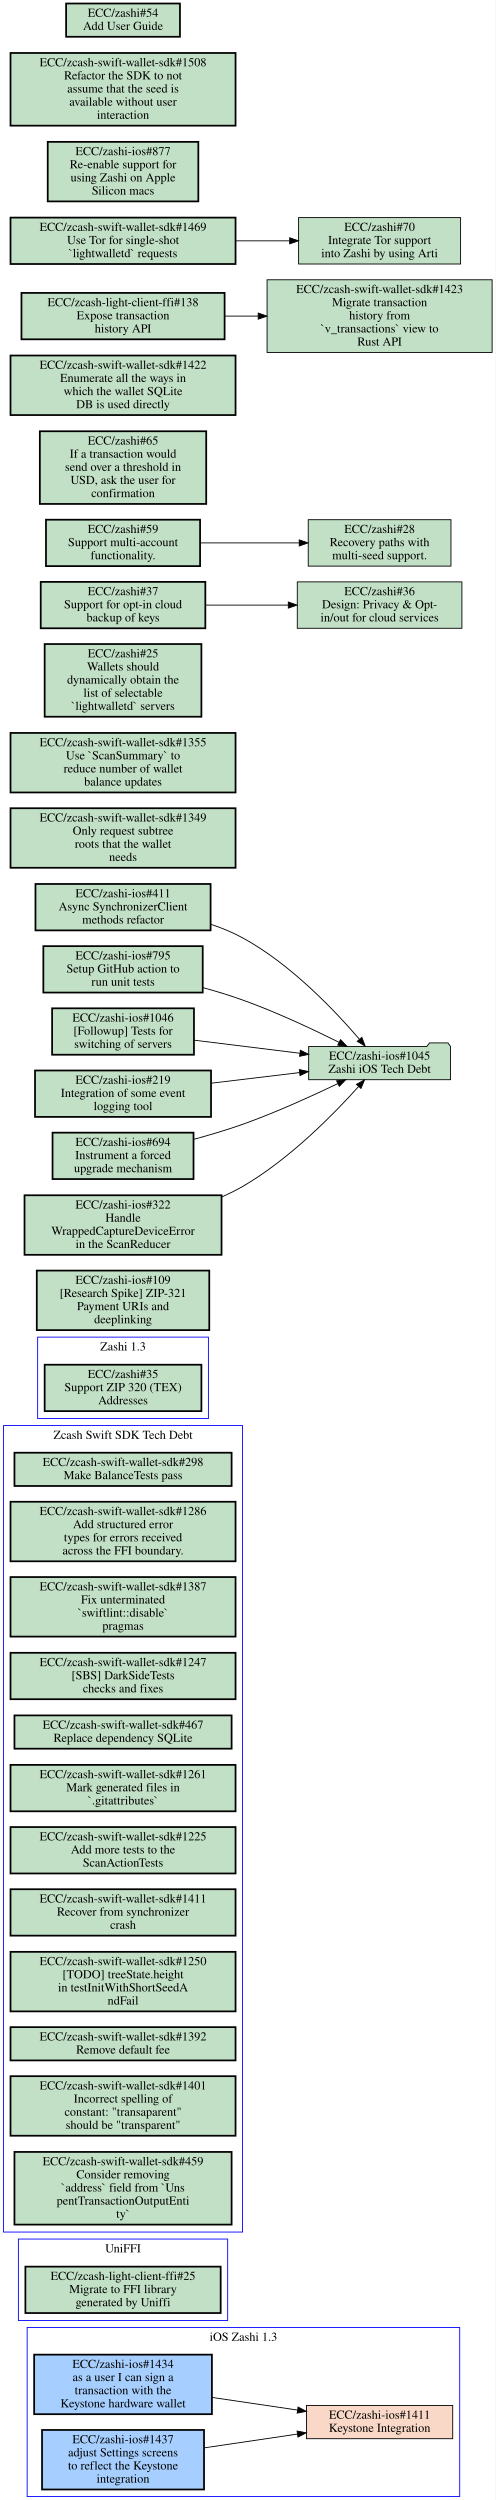
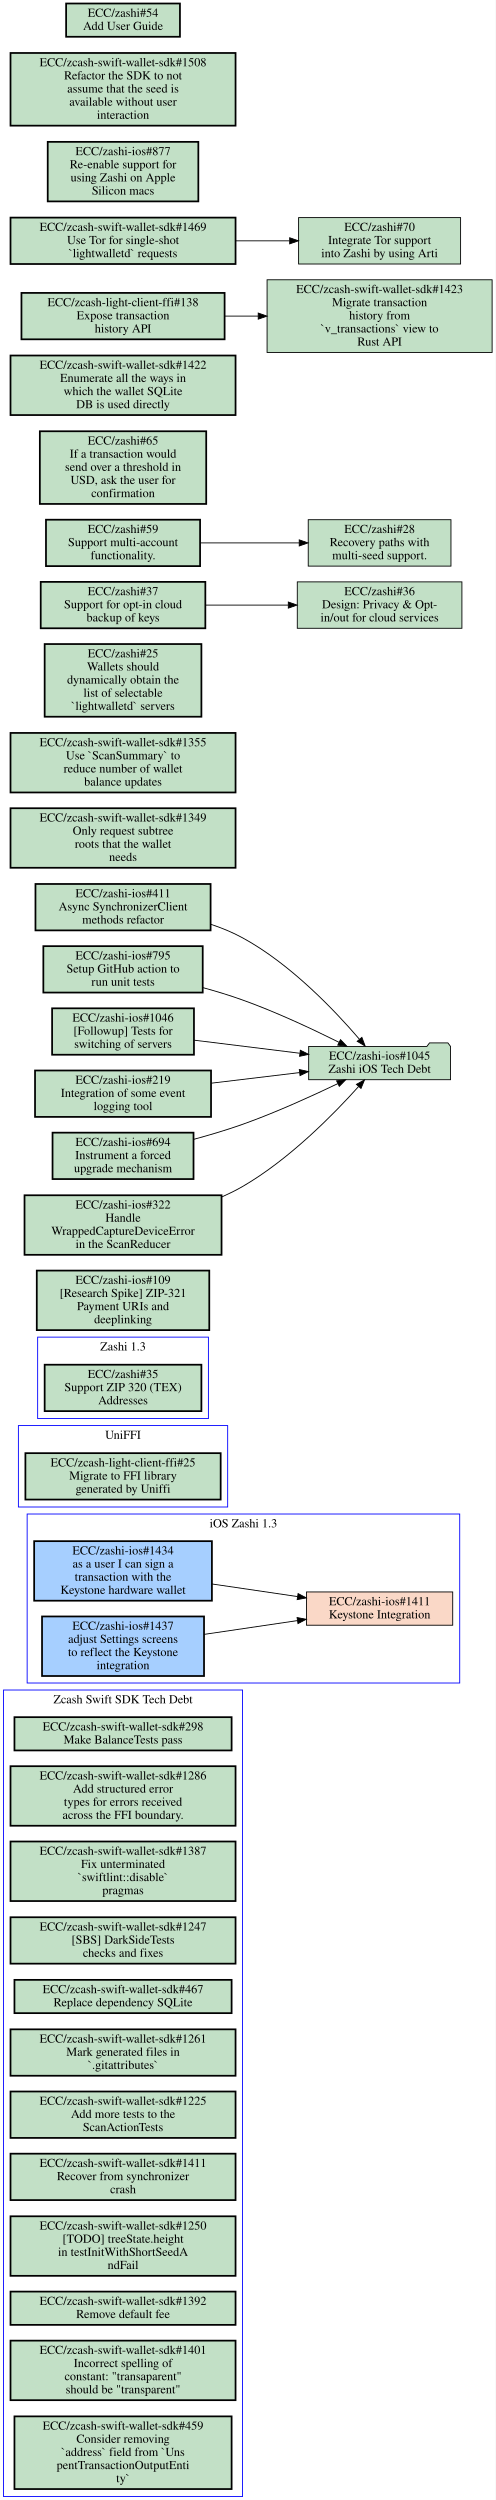
<svg xmlns="http://www.w3.org/2000/svg" xmlns:xlink="http://www.w3.org/1999/xlink" width="566pt" height="2855pt" viewBox="0.00 0.00 566.00 2855.00">
  <g id="graph0" class="graph" transform="scale(1 1) rotate(0) translate(4 2851)">
    <polygon fill="white" stroke="transparent" points="-4,4 -4,-2851 562,-2851 562,4 -4,4" />
    <g id="clust1" class="cluster">
      <polygon fill="none" stroke="blue" points="39,-1231 39,-1324 234,-1324 234,-1231 39,-1231" />
      <text text-anchor="middle" x="136.5" y="-1308.8" font-family="Times,serif" font-size="14.00">Zashi 1.3</text>
    </g>
    <g id="clust2" class="cluster">
-       <polygon fill="none" stroke="blue" points="17,-201 17,-294 256,-294 256,-201 17,-201" />
-       <text text-anchor="middle" x="136.5" y="-278.8" font-family="Times,serif" font-size="14.00">UniFFI</text>
+       <polygon fill="none" stroke="blue" points="17,-1130 17,-1223 256,-1223 256,-1130 17,-1130" />
+       <text text-anchor="middle" x="136.5" y="-1207.8" font-family="Times,serif" font-size="14.00">UniFFI</text>
    </g>
    <g id="clust3" class="cluster">
-       <polygon fill="none" stroke="blue" points="0,-302 0,-1223 273,-1223 273,-302 0,-302" />
-       <text text-anchor="middle" x="136.5" y="-1207.8" font-family="Times,serif" font-size="14.00">Zcash Swift SDK Tech Debt</text>
+       <polygon fill="none" stroke="blue" points="0,0 0,-921 273,-921 273,0 0,0" />
+       <text text-anchor="middle" x="136.5" y="-905.8" font-family="Times,serif" font-size="14.00">Zcash Swift SDK Tech Debt</text>
    </g>
    <g id="clust4" class="cluster">
-       <polygon fill="none" stroke="blue" points="27,0 27,-193 521,-193 521,0 27,0" />
-       <text text-anchor="middle" x="274" y="-177.8" font-family="Times,serif" font-size="14.00">iOS Zashi 1.3</text>
+       <polygon fill="none" stroke="blue" points="27,-929 27,-1122 521,-1122 521,-929 27,-929" />
+       <text text-anchor="middle" x="274" y="-1106.8" font-family="Times,serif" font-size="14.00">iOS Zashi 1.3</text>
    </g>
    <g id="node1" class="node open">
      <g id="a_node1">
        <a xlink:href="https://github.com/Electric-Coin-Company/zashi/issues/35" xlink:title="ECC/zashi#35&#10;Support ZIP 320 (TEX)&#10;Addresses" target="_blank">
          <polygon fill="#c2e0c6" stroke="black" stroke-width="2" points="226,-1292.5 47,-1292.5 47,-1239.5 226,-1239.5 226,-1292.5" />
          <text text-anchor="middle" x="136.5" y="-1277.3" font-family="Times,serif" font-size="14.00">ECC/zashi#35</text>
          <text text-anchor="middle" x="136.5" y="-1262.3" font-family="Times,serif" font-size="14.00">Support ZIP 320 (TEX)</text>
          <text text-anchor="middle" x="136.5" y="-1247.3" font-family="Times,serif" font-size="14.00">Addresses</text>
        </a>
      </g>
    </g>
    <g id="node2" class="node open">
      <g id="a_node2">
        <a xlink:href="https://github.com/Electric-Coin-Company/zcash-light-client-ffi/issues/25" xlink:title="ECC/zcash-light-client-ffi#25&#10;Migrate to FFI library&#10;generated by Uniffi" target="_blank">
-           <polygon fill="#c2e0c6" stroke="black" stroke-width="2" points="248,-262.5 25,-262.5 25,-209.5 248,-209.5 248,-262.5" />
-           <text text-anchor="middle" x="136.5" y="-247.3" font-family="Times,serif" font-size="14.00">ECC/zcash-light-client-ffi#25</text>
-           <text text-anchor="middle" x="136.5" y="-232.3" font-family="Times,serif" font-size="14.00">Migrate to FFI library</text>
-           <text text-anchor="middle" x="136.5" y="-217.3" font-family="Times,serif" font-size="14.00">generated by Uniffi</text>
+           <polygon fill="#c2e0c6" stroke="black" stroke-width="2" points="248,-1191.5 25,-1191.5 25,-1138.5 248,-1138.5 248,-1191.5" />
+           <text text-anchor="middle" x="136.5" y="-1176.3" font-family="Times,serif" font-size="14.00">ECC/zcash-light-client-ffi#25</text>
+           <text text-anchor="middle" x="136.5" y="-1161.3" font-family="Times,serif" font-size="14.00">Migrate to FFI library</text>
+           <text text-anchor="middle" x="136.5" y="-1146.3" font-family="Times,serif" font-size="14.00">generated by Uniffi</text>
        </a>
      </g>
    </g>
    <g id="node3" class="node open">
      <g id="a_node3">
        <a xlink:href="https://github.com/Electric-Coin-Company/zcash-swift-wallet-sdk/issues/298" xlink:title="ECC/zcash-swift-wallet-sdk#298&#10;Make BalanceTests pass" target="_blank">
-           <polygon fill="#c2e0c6" stroke="black" stroke-width="2" points="260.5,-1192 12.5,-1192 12.5,-1154 260.5,-1154 260.5,-1192" />
-           <text text-anchor="middle" x="136.5" y="-1176.8" font-family="Times,serif" font-size="14.00">ECC/zcash-swift-wallet-sdk#298</text>
-           <text text-anchor="middle" x="136.5" y="-1161.8" font-family="Times,serif" font-size="14.00">Make BalanceTests pass</text>
+           <polygon fill="#c2e0c6" stroke="black" stroke-width="2" points="260.5,-890 12.5,-890 12.5,-852 260.5,-852 260.5,-890" />
+           <text text-anchor="middle" x="136.5" y="-874.8" font-family="Times,serif" font-size="14.00">ECC/zcash-swift-wallet-sdk#298</text>
+           <text text-anchor="middle" x="136.5" y="-859.8" font-family="Times,serif" font-size="14.00">Make BalanceTests pass</text>
        </a>
      </g>
    </g>
    <g id="node4" class="node open">
      <g id="a_node4">
        <a xlink:href="https://github.com/Electric-Coin-Company/zcash-swift-wallet-sdk/issues/1286" xlink:title="ECC/zcash-swift-wallet-sdk#1286&#10;Add structured error&#10;types for errors received&#10;across the FFI boundary." target="_blank">
-           <polygon fill="#c2e0c6" stroke="black" stroke-width="2" points="265,-1136 8,-1136 8,-1068 265,-1068 265,-1136" />
-           <text text-anchor="middle" x="136.5" y="-1120.8" font-family="Times,serif" font-size="14.00">ECC/zcash-swift-wallet-sdk#1286</text>
-           <text text-anchor="middle" x="136.5" y="-1105.8" font-family="Times,serif" font-size="14.00">Add structured error</text>
-           <text text-anchor="middle" x="136.5" y="-1090.8" font-family="Times,serif" font-size="14.00">types for errors received</text>
-           <text text-anchor="middle" x="136.5" y="-1075.8" font-family="Times,serif" font-size="14.00">across the FFI boundary.</text>
+           <polygon fill="#c2e0c6" stroke="black" stroke-width="2" points="265,-834 8,-834 8,-766 265,-766 265,-834" />
+           <text text-anchor="middle" x="136.5" y="-818.8" font-family="Times,serif" font-size="14.00">ECC/zcash-swift-wallet-sdk#1286</text>
+           <text text-anchor="middle" x="136.5" y="-803.8" font-family="Times,serif" font-size="14.00">Add structured error</text>
+           <text text-anchor="middle" x="136.5" y="-788.8" font-family="Times,serif" font-size="14.00">types for errors received</text>
+           <text text-anchor="middle" x="136.5" y="-773.8" font-family="Times,serif" font-size="14.00">across the FFI boundary.</text>
        </a>
      </g>
    </g>
    <g id="node5" class="node open">
      <g id="a_node5">
        <a xlink:href="https://github.com/Electric-Coin-Company/zcash-swift-wallet-sdk/issues/1387" xlink:title="ECC/zcash-swift-wallet-sdk#1387&#10;Fix unterminated&#10;`swiftlint::disable`&#10;pragmas" target="_blank">
-           <polygon fill="#c2e0c6" stroke="black" stroke-width="2" points="265,-1050 8,-1050 8,-982 265,-982 265,-1050" />
-           <text text-anchor="middle" x="136.5" y="-1034.8" font-family="Times,serif" font-size="14.00">ECC/zcash-swift-wallet-sdk#1387</text>
-           <text text-anchor="middle" x="136.5" y="-1019.8" font-family="Times,serif" font-size="14.00">Fix unterminated</text>
-           <text text-anchor="middle" x="136.5" y="-1004.8" font-family="Times,serif" font-size="14.00">`swiftlint::disable`</text>
-           <text text-anchor="middle" x="136.5" y="-989.8" font-family="Times,serif" font-size="14.00">pragmas</text>
+           <polygon fill="#c2e0c6" stroke="black" stroke-width="2" points="265,-748 8,-748 8,-680 265,-680 265,-748" />
+           <text text-anchor="middle" x="136.5" y="-732.8" font-family="Times,serif" font-size="14.00">ECC/zcash-swift-wallet-sdk#1387</text>
+           <text text-anchor="middle" x="136.5" y="-717.8" font-family="Times,serif" font-size="14.00">Fix unterminated</text>
+           <text text-anchor="middle" x="136.5" y="-702.8" font-family="Times,serif" font-size="14.00">`swiftlint::disable`</text>
+           <text text-anchor="middle" x="136.5" y="-687.8" font-family="Times,serif" font-size="14.00">pragmas</text>
        </a>
      </g>
    </g>
    <g id="node6" class="node open">
      <g id="a_node6">
        <a xlink:href="https://github.com/Electric-Coin-Company/zcash-swift-wallet-sdk/issues/1247" xlink:title="ECC/zcash-swift-wallet-sdk#1247&#10;[SBS] DarkSideTests&#10;checks and fixes" target="_blank">
-           <polygon fill="#c2e0c6" stroke="black" stroke-width="2" points="265,-963.5 8,-963.5 8,-910.5 265,-910.5 265,-963.5" />
-           <text text-anchor="middle" x="136.5" y="-948.3" font-family="Times,serif" font-size="14.00">ECC/zcash-swift-wallet-sdk#1247</text>
-           <text text-anchor="middle" x="136.5" y="-933.3" font-family="Times,serif" font-size="14.00">[SBS] DarkSideTests</text>
-           <text text-anchor="middle" x="136.5" y="-918.3" font-family="Times,serif" font-size="14.00">checks and fixes</text>
+           <polygon fill="#c2e0c6" stroke="black" stroke-width="2" points="265,-661.5 8,-661.5 8,-608.5 265,-608.5 265,-661.5" />
+           <text text-anchor="middle" x="136.5" y="-646.3" font-family="Times,serif" font-size="14.00">ECC/zcash-swift-wallet-sdk#1247</text>
+           <text text-anchor="middle" x="136.5" y="-631.3" font-family="Times,serif" font-size="14.00">[SBS] DarkSideTests</text>
+           <text text-anchor="middle" x="136.5" y="-616.3" font-family="Times,serif" font-size="14.00">checks and fixes</text>
        </a>
      </g>
    </g>
    <g id="node7" class="node open">
      <g id="a_node7">
        <a xlink:href="https://github.com/Electric-Coin-Company/zcash-swift-wallet-sdk/issues/467" xlink:title="ECC/zcash-swift-wallet-sdk#467&#10;Replace dependency SQLite" target="_blank">
-           <polygon fill="#c2e0c6" stroke="black" stroke-width="2" points="260.5,-892 12.5,-892 12.5,-854 260.5,-854 260.5,-892" />
-           <text text-anchor="middle" x="136.5" y="-876.8" font-family="Times,serif" font-size="14.00">ECC/zcash-swift-wallet-sdk#467</text>
-           <text text-anchor="middle" x="136.5" y="-861.8" font-family="Times,serif" font-size="14.00">Replace dependency SQLite</text>
+           <polygon fill="#c2e0c6" stroke="black" stroke-width="2" points="260.5,-590 12.5,-590 12.5,-552 260.5,-552 260.5,-590" />
+           <text text-anchor="middle" x="136.5" y="-574.8" font-family="Times,serif" font-size="14.00">ECC/zcash-swift-wallet-sdk#467</text>
+           <text text-anchor="middle" x="136.5" y="-559.8" font-family="Times,serif" font-size="14.00">Replace dependency SQLite</text>
        </a>
      </g>
    </g>
    <g id="node8" class="node open">
      <g id="a_node8">
        <a xlink:href="https://github.com/Electric-Coin-Company/zcash-swift-wallet-sdk/issues/1261" xlink:title="ECC/zcash-swift-wallet-sdk#1261&#10;Mark generated files in&#10;`.gitattributes`" target="_blank">
-           <polygon fill="#c2e0c6" stroke="black" stroke-width="2" points="265,-835.5 8,-835.5 8,-782.5 265,-782.5 265,-835.5" />
-           <text text-anchor="middle" x="136.5" y="-820.3" font-family="Times,serif" font-size="14.00">ECC/zcash-swift-wallet-sdk#1261</text>
-           <text text-anchor="middle" x="136.5" y="-805.3" font-family="Times,serif" font-size="14.00">Mark generated files in</text>
-           <text text-anchor="middle" x="136.5" y="-790.3" font-family="Times,serif" font-size="14.00">`.gitattributes`</text>
+           <polygon fill="#c2e0c6" stroke="black" stroke-width="2" points="265,-533.5 8,-533.5 8,-480.5 265,-480.5 265,-533.5" />
+           <text text-anchor="middle" x="136.5" y="-518.3" font-family="Times,serif" font-size="14.00">ECC/zcash-swift-wallet-sdk#1261</text>
+           <text text-anchor="middle" x="136.5" y="-503.3" font-family="Times,serif" font-size="14.00">Mark generated files in</text>
+           <text text-anchor="middle" x="136.5" y="-488.3" font-family="Times,serif" font-size="14.00">`.gitattributes`</text>
        </a>
      </g>
    </g>
    <g id="node9" class="node open">
      <g id="a_node9">
        <a xlink:href="https://github.com/Electric-Coin-Company/zcash-swift-wallet-sdk/issues/1225" xlink:title="ECC/zcash-swift-wallet-sdk#1225&#10;Add more tests to the&#10;ScanActionTests" target="_blank">
-           <polygon fill="#c2e0c6" stroke="black" stroke-width="2" points="265,-764.5 8,-764.5 8,-711.5 265,-711.5 265,-764.5" />
-           <text text-anchor="middle" x="136.5" y="-749.3" font-family="Times,serif" font-size="14.00">ECC/zcash-swift-wallet-sdk#1225</text>
-           <text text-anchor="middle" x="136.5" y="-734.3" font-family="Times,serif" font-size="14.00">Add more tests to the</text>
-           <text text-anchor="middle" x="136.5" y="-719.3" font-family="Times,serif" font-size="14.00">ScanActionTests</text>
+           <polygon fill="#c2e0c6" stroke="black" stroke-width="2" points="265,-462.5 8,-462.5 8,-409.5 265,-409.5 265,-462.5" />
+           <text text-anchor="middle" x="136.5" y="-447.3" font-family="Times,serif" font-size="14.00">ECC/zcash-swift-wallet-sdk#1225</text>
+           <text text-anchor="middle" x="136.5" y="-432.3" font-family="Times,serif" font-size="14.00">Add more tests to the</text>
+           <text text-anchor="middle" x="136.5" y="-417.3" font-family="Times,serif" font-size="14.00">ScanActionTests</text>
        </a>
      </g>
    </g>
    <g id="node10" class="node open">
      <g id="a_node10">
        <a xlink:href="https://github.com/Electric-Coin-Company/zcash-swift-wallet-sdk/issues/1411" xlink:title="ECC/zcash-swift-wallet-sdk#1411&#10;Recover from synchronizer&#10;crash" target="_blank">
-           <polygon fill="#c2e0c6" stroke="black" stroke-width="2" points="265,-693.5 8,-693.5 8,-640.5 265,-640.5 265,-693.5" />
-           <text text-anchor="middle" x="136.5" y="-678.3" font-family="Times,serif" font-size="14.00">ECC/zcash-swift-wallet-sdk#1411</text>
-           <text text-anchor="middle" x="136.5" y="-663.3" font-family="Times,serif" font-size="14.00">Recover from synchronizer</text>
-           <text text-anchor="middle" x="136.5" y="-648.3" font-family="Times,serif" font-size="14.00">crash</text>
+           <polygon fill="#c2e0c6" stroke="black" stroke-width="2" points="265,-391.5 8,-391.5 8,-338.5 265,-338.5 265,-391.5" />
+           <text text-anchor="middle" x="136.5" y="-376.3" font-family="Times,serif" font-size="14.00">ECC/zcash-swift-wallet-sdk#1411</text>
+           <text text-anchor="middle" x="136.5" y="-361.3" font-family="Times,serif" font-size="14.00">Recover from synchronizer</text>
+           <text text-anchor="middle" x="136.5" y="-346.3" font-family="Times,serif" font-size="14.00">crash</text>
        </a>
      </g>
    </g>
    <g id="node11" class="node open">
      <g id="a_node11">
        <a xlink:href="https://github.com/Electric-Coin-Company/zcash-swift-wallet-sdk/issues/1250" xlink:title="ECC/zcash-swift-wallet-sdk#1250&#10;[TODO] treeState.height&#10;in testInitWithShortSeedA&#10;ndFail" target="_blank">
-           <polygon fill="#c2e0c6" stroke="black" stroke-width="2" points="265,-622 8,-622 8,-554 265,-554 265,-622" />
-           <text text-anchor="middle" x="136.5" y="-606.8" font-family="Times,serif" font-size="14.00">ECC/zcash-swift-wallet-sdk#1250</text>
-           <text text-anchor="middle" x="136.5" y="-591.8" font-family="Times,serif" font-size="14.00">[TODO] treeState.height</text>
-           <text text-anchor="middle" x="136.5" y="-576.8" font-family="Times,serif" font-size="14.00">in testInitWithShortSeedA</text>
-           <text text-anchor="middle" x="136.5" y="-561.8" font-family="Times,serif" font-size="14.00">ndFail</text>
+           <polygon fill="#c2e0c6" stroke="black" stroke-width="2" points="265,-320 8,-320 8,-252 265,-252 265,-320" />
+           <text text-anchor="middle" x="136.5" y="-304.8" font-family="Times,serif" font-size="14.00">ECC/zcash-swift-wallet-sdk#1250</text>
+           <text text-anchor="middle" x="136.5" y="-289.8" font-family="Times,serif" font-size="14.00">[TODO] treeState.height</text>
+           <text text-anchor="middle" x="136.5" y="-274.8" font-family="Times,serif" font-size="14.00">in testInitWithShortSeedA</text>
+           <text text-anchor="middle" x="136.5" y="-259.8" font-family="Times,serif" font-size="14.00">ndFail</text>
        </a>
      </g>
    </g>
    <g id="node12" class="node open">
      <g id="a_node12">
        <a xlink:href="https://github.com/Electric-Coin-Company/zcash-swift-wallet-sdk/issues/1392" xlink:title="ECC/zcash-swift-wallet-sdk#1392&#10;Remove default fee" target="_blank">
-           <polygon fill="#c2e0c6" stroke="black" stroke-width="2" points="265,-536 8,-536 8,-498 265,-498 265,-536" />
-           <text text-anchor="middle" x="136.5" y="-520.8" font-family="Times,serif" font-size="14.00">ECC/zcash-swift-wallet-sdk#1392</text>
-           <text text-anchor="middle" x="136.5" y="-505.8" font-family="Times,serif" font-size="14.00">Remove default fee</text>
+           <polygon fill="#c2e0c6" stroke="black" stroke-width="2" points="265,-234 8,-234 8,-196 265,-196 265,-234" />
+           <text text-anchor="middle" x="136.5" y="-218.8" font-family="Times,serif" font-size="14.00">ECC/zcash-swift-wallet-sdk#1392</text>
+           <text text-anchor="middle" x="136.5" y="-203.8" font-family="Times,serif" font-size="14.00">Remove default fee</text>
        </a>
      </g>
    </g>
    <g id="node13" class="node open">
      <g id="a_node13">
        <a xlink:href="https://github.com/Electric-Coin-Company/zcash-swift-wallet-sdk/issues/1401" xlink:title="ECC/zcash-swift-wallet-sdk#1401&#10;Incorrect spelling of&#10;constant: &quot;transaparent&quot;&#10;should be &quot;transparent&quot;" target="_blank">
-           <polygon fill="#c2e0c6" stroke="black" stroke-width="2" points="265,-480 8,-480 8,-412 265,-412 265,-480" />
-           <text text-anchor="middle" x="136.5" y="-464.8" font-family="Times,serif" font-size="14.00">ECC/zcash-swift-wallet-sdk#1401</text>
-           <text text-anchor="middle" x="136.5" y="-449.8" font-family="Times,serif" font-size="14.00">Incorrect spelling of</text>
-           <text text-anchor="middle" x="136.5" y="-434.8" font-family="Times,serif" font-size="14.00">constant: "transaparent"</text>
-           <text text-anchor="middle" x="136.5" y="-419.8" font-family="Times,serif" font-size="14.00">should be "transparent"</text>
+           <polygon fill="#c2e0c6" stroke="black" stroke-width="2" points="265,-178 8,-178 8,-110 265,-110 265,-178" />
+           <text text-anchor="middle" x="136.5" y="-162.8" font-family="Times,serif" font-size="14.00">ECC/zcash-swift-wallet-sdk#1401</text>
+           <text text-anchor="middle" x="136.5" y="-147.8" font-family="Times,serif" font-size="14.00">Incorrect spelling of</text>
+           <text text-anchor="middle" x="136.5" y="-132.8" font-family="Times,serif" font-size="14.00">constant: "transaparent"</text>
+           <text text-anchor="middle" x="136.5" y="-117.8" font-family="Times,serif" font-size="14.00">should be "transparent"</text>
        </a>
      </g>
    </g>
    <g id="node14" class="node open">
      <g id="a_node14">
        <a xlink:href="https://github.com/Electric-Coin-Company/zcash-swift-wallet-sdk/issues/459" xlink:title="ECC/zcash-swift-wallet-sdk#459&#10;Consider removing&#10;`address` field from `Uns&#10;pentTransactionOutputEnti&#10;ty`" target="_blank">
-           <polygon fill="#c2e0c6" stroke="black" stroke-width="2" points="260.5,-393.5 12.5,-393.5 12.5,-310.5 260.5,-310.5 260.5,-393.5" />
-           <text text-anchor="middle" x="136.5" y="-378.3" font-family="Times,serif" font-size="14.00">ECC/zcash-swift-wallet-sdk#459</text>
-           <text text-anchor="middle" x="136.5" y="-363.3" font-family="Times,serif" font-size="14.00">Consider removing</text>
-           <text text-anchor="middle" x="136.5" y="-348.3" font-family="Times,serif" font-size="14.00">`address` field from `Uns</text>
-           <text text-anchor="middle" x="136.5" y="-333.3" font-family="Times,serif" font-size="14.00">pentTransactionOutputEnti</text>
-           <text text-anchor="middle" x="136.5" y="-318.3" font-family="Times,serif" font-size="14.00">ty`</text>
+           <polygon fill="#c2e0c6" stroke="black" stroke-width="2" points="260.5,-91.5 12.5,-91.5 12.5,-8.5 260.5,-8.5 260.5,-91.5" />
+           <text text-anchor="middle" x="136.5" y="-76.3" font-family="Times,serif" font-size="14.00">ECC/zcash-swift-wallet-sdk#459</text>
+           <text text-anchor="middle" x="136.5" y="-61.3" font-family="Times,serif" font-size="14.00">Consider removing</text>
+           <text text-anchor="middle" x="136.5" y="-46.3" font-family="Times,serif" font-size="14.00">`address` field from `Uns</text>
+           <text text-anchor="middle" x="136.5" y="-31.3" font-family="Times,serif" font-size="14.00">pentTransactionOutputEnti</text>
+           <text text-anchor="middle" x="136.5" y="-16.3" font-family="Times,serif" font-size="14.00">ty`</text>
        </a>
      </g>
    </g>
    <g id="node15" class="node closed">
      <g id="a_node15">
        <a xlink:href="https://github.com/Electric-Coin-Company/zashi-ios/issues/1411" xlink:title="ECC/zashi-ios#1411&#10;Keystone Integration" target="_blank">
-           <polygon fill="#fad8c7" stroke="black" points="513,-104 346,-104 346,-66 513,-66 513,-104" />
-           <text text-anchor="middle" x="429.5" y="-88.8" font-family="Times,serif" font-size="14.00">ECC/zashi-ios#1411</text>
-           <text text-anchor="middle" x="429.5" y="-73.8" font-family="Times,serif" font-size="14.00">Keystone Integration</text>
+           <polygon fill="#fad8c7" stroke="black" points="513,-1033 346,-1033 346,-995 513,-995 513,-1033" />
+           <text text-anchor="middle" x="429.5" y="-1017.8" font-family="Times,serif" font-size="14.00">ECC/zashi-ios#1411</text>
+           <text text-anchor="middle" x="429.5" y="-1002.8" font-family="Times,serif" font-size="14.00">Keystone Integration</text>
        </a>
      </g>
    </g>
    <g id="node16" class="node committed">
      <g id="a_node16">
        <a xlink:href="https://github.com/Electric-Coin-Company/zashi-ios/issues/1434" xlink:title="ECC/zashi-ios#1434&#10;as a user I can sign a&#10;transaction with the&#10;Keystone hardware wallet" target="_blank">
-           <polygon fill="#a6cfff" stroke="black" stroke-width="2" points="238,-162 35,-162 35,-94 238,-94 238,-162" />
-           <text text-anchor="middle" x="136.5" y="-146.8" font-family="Times,serif" font-size="14.00">ECC/zashi-ios#1434</text>
-           <text text-anchor="middle" x="136.5" y="-131.8" font-family="Times,serif" font-size="14.00">as a user I can sign a</text>
-           <text text-anchor="middle" x="136.5" y="-116.8" font-family="Times,serif" font-size="14.00">transaction with the</text>
-           <text text-anchor="middle" x="136.5" y="-101.8" font-family="Times,serif" font-size="14.00">Keystone hardware wallet</text>
+           <polygon fill="#a6cfff" stroke="black" stroke-width="2" points="238,-1091 35,-1091 35,-1023 238,-1023 238,-1091" />
+           <text text-anchor="middle" x="136.5" y="-1075.8" font-family="Times,serif" font-size="14.00">ECC/zashi-ios#1434</text>
+           <text text-anchor="middle" x="136.5" y="-1060.8" font-family="Times,serif" font-size="14.00">as a user I can sign a</text>
+           <text text-anchor="middle" x="136.5" y="-1045.8" font-family="Times,serif" font-size="14.00">transaction with the</text>
+           <text text-anchor="middle" x="136.5" y="-1030.8" font-family="Times,serif" font-size="14.00">Keystone hardware wallet</text>
        </a>
      </g>
    </g>
    <g id="edge1" class="edge">
-       <path fill="none" stroke="black" d="M238.05,-113.14C269.78,-108.45 304.66,-103.3 335.81,-98.7" />
-       <polygon fill="black" stroke="black" points="336.4,-102.15 345.78,-97.22 335.37,-95.23 336.4,-102.15" />
+       <path fill="none" stroke="black" d="M238.05,-1042.1C269.78,-1037.5 304.66,-1032.3 335.81,-1027.7" />
+       <polygon fill="black" stroke="black" points="336.41,-1031.15 345.78,-1026.2 335.37,-1024.23 336.41,-1031.15" />
    </g>
    <g id="node17" class="node committed">
      <g id="a_node17">
        <a xlink:href="https://github.com/Electric-Coin-Company/zashi-ios/issues/1437" xlink:title="ECC/zashi-ios#1437&#10;adjust Settings screens&#10;to reflect the Keystone&#10;integration" target="_blank">
-           <polygon fill="#a6cfff" stroke="black" stroke-width="2" points="229,-76 44,-76 44,-8 229,-8 229,-76" />
-           <text text-anchor="middle" x="136.5" y="-60.8" font-family="Times,serif" font-size="14.00">ECC/zashi-ios#1437</text>
-           <text text-anchor="middle" x="136.5" y="-45.8" font-family="Times,serif" font-size="14.00">adjust Settings screens</text>
-           <text text-anchor="middle" x="136.5" y="-30.8" font-family="Times,serif" font-size="14.00">to reflect the Keystone</text>
-           <text text-anchor="middle" x="136.5" y="-15.8" font-family="Times,serif" font-size="14.00">integration</text>
+           <polygon fill="#a6cfff" stroke="black" stroke-width="2" points="229,-1005 44,-1005 44,-937 229,-937 229,-1005" />
+           <text text-anchor="middle" x="136.5" y="-989.8" font-family="Times,serif" font-size="14.00">ECC/zashi-ios#1437</text>
+           <text text-anchor="middle" x="136.5" y="-974.8" font-family="Times,serif" font-size="14.00">adjust Settings screens</text>
+           <text text-anchor="middle" x="136.5" y="-959.8" font-family="Times,serif" font-size="14.00">to reflect the Keystone</text>
+           <text text-anchor="middle" x="136.5" y="-944.8" font-family="Times,serif" font-size="14.00">integration</text>
        </a>
      </g>
    </g>
    <g id="edge2" class="edge">
-       <path fill="none" stroke="black" d="M229.17,-55.55C263.14,-60.56 301.66,-66.26 335.72,-71.29" />
-       <polygon fill="black" stroke="black" points="335.27,-74.76 345.67,-72.76 336.29,-67.84 335.27,-74.76" />
+       <path fill="none" stroke="black" d="M229.17,-984.55C263.14,-989.57 301.66,-995.3 335.72,-1000.3" />
+       <polygon fill="black" stroke="black" points="335.26,-1003.77 345.67,-1001.8 336.3,-996.85 335.26,-1003.77" />
    </g>
    <g id="node18" class="node open">
      <g id="a_node18">
        <a xlink:href="https://github.com/Electric-Coin-Company/zashi-ios/issues/109" xlink:title="ECC/zashi-ios#109&#10;[Research Spike] ZIP-321&#10;Payment URIs and&#10;deeplinking" target="_blank">
          <polygon fill="#c2e0c6" stroke="black" stroke-width="2" points="235,-1400 38,-1400 38,-1332 235,-1332 235,-1400" />
          <text text-anchor="middle" x="136.5" y="-1384.8" font-family="Times,serif" font-size="14.00">ECC/zashi-ios#109</text>
          <text text-anchor="middle" x="136.5" y="-1369.8" font-family="Times,serif" font-size="14.00">[Research Spike] ZIP-321</text>
          <text text-anchor="middle" x="136.5" y="-1354.8" font-family="Times,serif" font-size="14.00">Payment URIs and</text>
          <text text-anchor="middle" x="136.5" y="-1339.8" font-family="Times,serif" font-size="14.00">deeplinking</text>
        </a>
      </g>
    </g>
    <g id="node19" class="node open">
      <g id="a_node19">
        <a xlink:href="https://github.com/Electric-Coin-Company/zashi-ios/issues/411" xlink:title="ECC/zashi-ios#411&#10;Async SynchronizerClient&#10;methods refactor" target="_blank">
          <polygon fill="#c2e0c6" stroke="black" stroke-width="2" points="236.5,-1841.5 36.5,-1841.5 36.5,-1788.5 236.5,-1788.5 236.5,-1841.5" />
          <text text-anchor="middle" x="136.5" y="-1826.3" font-family="Times,serif" font-size="14.00">ECC/zashi-ios#411</text>
          <text text-anchor="middle" x="136.5" y="-1811.3" font-family="Times,serif" font-size="14.00">Async SynchronizerClient</text>
          <text text-anchor="middle" x="136.5" y="-1796.3" font-family="Times,serif" font-size="14.00">methods refactor</text>
        </a>
      </g>
    </g>
    <g id="node20" class="node open">
      <g id="a_node20">
        <a xlink:href="https://github.com/Electric-Coin-Company/zashi-ios/issues/1045" xlink:title="ECC/zashi-ios#1045&#10;Zashi iOS Tech Debt" target="_blank">
          <polygon fill="#c2e0c6" stroke="black" points="510.5,-1656 507.5,-1660 486.5,-1660 483.5,-1656 348.5,-1656 348.5,-1618 510.5,-1618 510.5,-1656" />
          <text text-anchor="middle" x="429.5" y="-1640.8" font-family="Times,serif" font-size="14.00">ECC/zashi-ios#1045</text>
          <text text-anchor="middle" x="429.5" y="-1625.8" font-family="Times,serif" font-size="14.00">Zashi iOS Tech Debt</text>
        </a>
      </g>
    </g>
    <g id="edge3" class="edge">
      <path fill="none" stroke="black" d="M236.64,-1795.5C249.25,-1791.3 261.69,-1786.2 273,-1780 327.95,-1750.1 378.7,-1696.6 406.46,-1664.2" />
      <polygon fill="black" stroke="black" points="409.26,-1666.31 413.01,-1656.4 403.9,-1661.81 409.26,-1666.31" />
    </g>
    <g id="node21" class="node open">
      <g id="a_node21">
        <a xlink:href="https://github.com/Electric-Coin-Company/zashi-ios/issues/795" xlink:title="ECC/zashi-ios#795&#10;Setup GitHub action to&#10;run unit tests" target="_blank">
          <polygon fill="#c2e0c6" stroke="black" stroke-width="2" points="227.5,-1770.5 45.5,-1770.5 45.5,-1717.5 227.5,-1717.5 227.5,-1770.5" />
          <text text-anchor="middle" x="136.5" y="-1755.3" font-family="Times,serif" font-size="14.00">ECC/zashi-ios#795</text>
          <text text-anchor="middle" x="136.5" y="-1740.3" font-family="Times,serif" font-size="14.00">Setup GitHub action to</text>
          <text text-anchor="middle" x="136.5" y="-1725.3" font-family="Times,serif" font-size="14.00">run unit tests</text>
        </a>
      </g>
    </g>
    <g id="edge4" class="edge">
      <path fill="none" stroke="black" d="M227.84,-1723.1C243.06,-1718.9 258.59,-1714.2 273,-1709 311.08,-1695.4 352.57,-1675.9 383.1,-1660.7" />
      <polygon fill="black" stroke="black" points="384.86,-1663.73 392.21,-1656.1 381.71,-1657.48 384.86,-1663.73" />
    </g>
    <g id="node22" class="node open">
      <g id="a_node22">
        <a xlink:href="https://github.com/Electric-Coin-Company/zcash-swift-wallet-sdk/issues/1349" xlink:title="ECC/zcash-swift-wallet-sdk#1349&#10;Only request subtree&#10;roots that the wallet&#10;needs" target="_blank">
          <polygon fill="#c2e0c6" stroke="black" stroke-width="2" points="265,-1928 8,-1928 8,-1860 265,-1860 265,-1928" />
          <text text-anchor="middle" x="136.5" y="-1912.8" font-family="Times,serif" font-size="14.00">ECC/zcash-swift-wallet-sdk#1349</text>
          <text text-anchor="middle" x="136.5" y="-1897.8" font-family="Times,serif" font-size="14.00">Only request subtree</text>
          <text text-anchor="middle" x="136.5" y="-1882.8" font-family="Times,serif" font-size="14.00">roots that the wallet</text>
          <text text-anchor="middle" x="136.5" y="-1867.8" font-family="Times,serif" font-size="14.00">needs</text>
        </a>
      </g>
    </g>
    <g id="node23" class="node open">
      <g id="a_node23">
        <a xlink:href="https://github.com/Electric-Coin-Company/zcash-swift-wallet-sdk/issues/1355" xlink:title="ECC/zcash-swift-wallet-sdk#1355&#10;Use `ScanSummary` to&#10;reduce number of wallet&#10;balance updates" target="_blank">
          <polygon fill="#c2e0c6" stroke="black" stroke-width="2" points="265,-2014 8,-2014 8,-1946 265,-1946 265,-2014" />
          <text text-anchor="middle" x="136.5" y="-1998.8" font-family="Times,serif" font-size="14.00">ECC/zcash-swift-wallet-sdk#1355</text>
          <text text-anchor="middle" x="136.5" y="-1983.8" font-family="Times,serif" font-size="14.00">Use `ScanSummary` to</text>
          <text text-anchor="middle" x="136.5" y="-1968.8" font-family="Times,serif" font-size="14.00">reduce number of wallet</text>
          <text text-anchor="middle" x="136.5" y="-1953.8" font-family="Times,serif" font-size="14.00">balance updates</text>
        </a>
      </g>
    </g>
    <g id="node24" class="node open">
      <g id="a_node24">
        <a xlink:href="https://github.com/Electric-Coin-Company/zashi-ios/issues/1046" xlink:title="ECC/zashi-ios#1046&#10;[Followup] Tests for&#10;switching of servers" target="_blank">
          <polygon fill="#c2e0c6" stroke="black" stroke-width="2" points="217.5,-1699.5 55.5,-1699.5 55.5,-1646.5 217.5,-1646.5 217.5,-1699.5" />
          <text text-anchor="middle" x="136.5" y="-1684.3" font-family="Times,serif" font-size="14.00">ECC/zashi-ios#1046</text>
          <text text-anchor="middle" x="136.5" y="-1669.3" font-family="Times,serif" font-size="14.00">[Followup] Tests for</text>
          <text text-anchor="middle" x="136.5" y="-1654.3" font-family="Times,serif" font-size="14.00">switching of servers</text>
        </a>
      </g>
    </g>
    <g id="edge5" class="edge">
      <path fill="none" stroke="black" d="M217.79,-1663.1C255.16,-1658.4 299.77,-1652.9 338.3,-1648.2" />
      <polygon fill="black" stroke="black" points="338.99,-1651.64 348.47,-1646.9 338.11,-1644.7 338.99,-1651.64" />
    </g>
    <g id="node25" class="node open">
      <g id="a_node25">
        <a xlink:href="https://github.com/Electric-Coin-Company/zashi/issues/25" xlink:title="ECC/zashi#25&#10;Wallets should&#10;dynamically obtain the&#10;list of selectable&#10;`lightwalletd` servers" target="_blank">
          <polygon fill="#c2e0c6" stroke="black" stroke-width="2" points="226,-2115.5 47,-2115.5 47,-2032.5 226,-2032.5 226,-2115.5" />
          <text text-anchor="middle" x="136.5" y="-2100.3" font-family="Times,serif" font-size="14.00">ECC/zashi#25</text>
          <text text-anchor="middle" x="136.5" y="-2085.3" font-family="Times,serif" font-size="14.00">Wallets should</text>
          <text text-anchor="middle" x="136.5" y="-2070.3" font-family="Times,serif" font-size="14.00">dynamically obtain the</text>
          <text text-anchor="middle" x="136.5" y="-2055.3" font-family="Times,serif" font-size="14.00">list of selectable</text>
          <text text-anchor="middle" x="136.5" y="-2040.3" font-family="Times,serif" font-size="14.00">`lightwalletd` servers</text>
        </a>
      </g>
    </g>
    <g id="node26" class="node open">
      <g id="a_node26">
        <a xlink:href="https://github.com/Electric-Coin-Company/zashi/issues/37" xlink:title="ECC/zashi#37&#10;Support for opt-in cloud&#10;backup of keys" target="_blank">
          <polygon fill="#c2e0c6" stroke="black" stroke-width="2" points="230.5,-2186.5 42.5,-2186.5 42.5,-2133.5 230.5,-2133.5 230.5,-2186.5" />
          <text text-anchor="middle" x="136.5" y="-2171.3" font-family="Times,serif" font-size="14.00">ECC/zashi#37</text>
          <text text-anchor="middle" x="136.5" y="-2156.3" font-family="Times,serif" font-size="14.00">Support for opt-in cloud</text>
          <text text-anchor="middle" x="136.5" y="-2141.3" font-family="Times,serif" font-size="14.00">backup of keys</text>
        </a>
      </g>
    </g>
    <g id="node27" class="node open">
      <g id="a_node27">
        <a xlink:href="https://github.com/Electric-Coin-Company/zashi/issues/36" xlink:title="ECC/zashi#36&#10;Design: Privacy &amp; Opt-&#10;in/out for cloud services" target="_blank">
          <polygon fill="#c2e0c6" stroke="black" points="523.5,-2186.5 335.5,-2186.5 335.5,-2133.5 523.5,-2133.5 523.5,-2186.5" />
          <text text-anchor="middle" x="429.5" y="-2171.3" font-family="Times,serif" font-size="14.00">ECC/zashi#36</text>
          <text text-anchor="middle" x="429.5" y="-2156.3" font-family="Times,serif" font-size="14.00">Design: Privacy &amp; Opt-</text>
          <text text-anchor="middle" x="429.5" y="-2141.3" font-family="Times,serif" font-size="14.00">in/out for cloud services</text>
        </a>
      </g>
    </g>
    <g id="edge6" class="edge">
      <path fill="none" stroke="black" d="M230.77,-2160C260.8,-2160 294.24,-2160 324.95,-2160" />
      <polygon fill="black" stroke="black" points="325.25,-2163.5 335.25,-2160 325.25,-2156.5 325.25,-2163.5" />
    </g>
    <g id="node28" class="node open">
      <g id="a_node28">
        <a xlink:href="https://github.com/Electric-Coin-Company/zashi-ios/issues/219" xlink:title="ECC/zashi-ios#219&#10;Integration of some event&#10;logging tool" target="_blank">
          <polygon fill="#c2e0c6" stroke="black" stroke-width="2" points="237,-1628.5 36,-1628.5 36,-1575.5 237,-1575.5 237,-1628.5" />
          <text text-anchor="middle" x="136.5" y="-1613.3" font-family="Times,serif" font-size="14.00">ECC/zashi-ios#219</text>
          <text text-anchor="middle" x="136.5" y="-1598.3" font-family="Times,serif" font-size="14.00">Integration of some event</text>
          <text text-anchor="middle" x="136.5" y="-1583.3" font-family="Times,serif" font-size="14.00">logging tool</text>
        </a>
      </g>
    </g>
    <g id="edge7" class="edge">
      <path fill="none" stroke="black" d="M237.24,-1614C269.9,-1617.9 305.99,-1622.3 337.93,-1626.1" />
      <polygon fill="black" stroke="black" points="337.81,-1629.61 348.15,-1627.3 338.63,-1622.66 337.81,-1629.61" />
    </g>
    <g id="node29" class="node open">
      <g id="a_node29">
        <a xlink:href="https://github.com/Electric-Coin-Company/zashi-ios/issues/694" xlink:title="ECC/zashi-ios#694&#10;Instrument a forced&#10;upgrade mechanism" target="_blank">
          <polygon fill="#c2e0c6" stroke="black" stroke-width="2" points="217,-1557.5 56,-1557.5 56,-1504.5 217,-1504.5 217,-1557.5" />
          <text text-anchor="middle" x="136.5" y="-1542.3" font-family="Times,serif" font-size="14.00">ECC/zashi-ios#694</text>
          <text text-anchor="middle" x="136.5" y="-1527.3" font-family="Times,serif" font-size="14.00">Instrument a forced</text>
          <text text-anchor="middle" x="136.5" y="-1512.3" font-family="Times,serif" font-size="14.00">upgrade mechanism</text>
        </a>
      </g>
    </g>
    <g id="edge8" class="edge">
      <path fill="none" stroke="black" d="M217.34,-1549.9C235.79,-1554.9 255.22,-1560.7 273,-1567 310.42,-1580.3 351.31,-1598.9 381.77,-1613.5" />
      <polygon fill="black" stroke="black" points="380.35,-1616.7 390.87,-1618 383.46,-1610.43 380.35,-1616.7" />
    </g>
    <g id="node30" class="node open">
      <g id="a_node30">
        <a xlink:href="https://github.com/Electric-Coin-Company/zashi-ios/issues/322" xlink:title="ECC/zashi-ios#322&#10;Handle&#10;WrappedCaptureDeviceError&#10;in the ScanReducer" target="_blank">
          <polygon fill="#c2e0c6" stroke="black" stroke-width="2" points="249,-1486 24,-1486 24,-1418 249,-1418 249,-1486" />
          <text text-anchor="middle" x="136.5" y="-1470.8" font-family="Times,serif" font-size="14.00">ECC/zashi-ios#322</text>
          <text text-anchor="middle" x="136.5" y="-1455.8" font-family="Times,serif" font-size="14.00">Handle</text>
          <text text-anchor="middle" x="136.5" y="-1440.8" font-family="Times,serif" font-size="14.00">WrappedCaptureDeviceError</text>
          <text text-anchor="middle" x="136.5" y="-1425.8" font-family="Times,serif" font-size="14.00">in the ScanReducer</text>
        </a>
      </g>
    </g>
    <g id="edge9" class="edge">
      <path fill="none" stroke="black" d="M249.35,-1484.1C257.54,-1487.7 265.51,-1491.7 273,-1496 326.48,-1527 377.36,-1578.8 405.6,-1610.3" />
      <polygon fill="black" stroke="black" points="403.02,-1612.67 412.29,-1617.8 408.25,-1608.01 403.02,-1612.67" />
    </g>
    <g id="node31" class="node open">
      <g id="a_node31">
        <a xlink:href="https://github.com/Electric-Coin-Company/zashi/issues/59" xlink:title="ECC/zashi#59&#10;Support multi-account&#10;functionality." target="_blank">
          <polygon fill="#c2e0c6" stroke="black" stroke-width="2" points="224.5,-2257.5 48.5,-2257.5 48.5,-2204.5 224.5,-2204.5 224.5,-2257.5" />
          <text text-anchor="middle" x="136.5" y="-2242.3" font-family="Times,serif" font-size="14.00">ECC/zashi#59</text>
          <text text-anchor="middle" x="136.5" y="-2227.3" font-family="Times,serif" font-size="14.00">Support multi-account</text>
          <text text-anchor="middle" x="136.5" y="-2212.3" font-family="Times,serif" font-size="14.00">functionality.</text>
        </a>
      </g>
    </g>
    <g id="node32" class="node open">
      <g id="a_node32">
        <a xlink:href="https://github.com/Electric-Coin-Company/zashi/issues/28" xlink:title="ECC/zashi#28&#10;Recovery paths with&#10;multi-seed support." target="_blank">
          <polygon fill="#c2e0c6" stroke="black" points="511,-2257.5 348,-2257.5 348,-2204.5 511,-2204.5 511,-2257.5" />
          <text text-anchor="middle" x="429.5" y="-2242.3" font-family="Times,serif" font-size="14.00">ECC/zashi#28</text>
          <text text-anchor="middle" x="429.5" y="-2227.3" font-family="Times,serif" font-size="14.00">Recovery paths with</text>
          <text text-anchor="middle" x="429.5" y="-2212.3" font-family="Times,serif" font-size="14.00">multi-seed support.</text>
        </a>
      </g>
    </g>
    <g id="edge10" class="edge">
      <path fill="none" stroke="black" d="M224.81,-2231C260.46,-2231 301.7,-2231 337.71,-2231" />
      <polygon fill="black" stroke="black" points="337.72,-2234.5 347.72,-2231 337.72,-2227.5 337.72,-2234.5" />
    </g>
    <g id="node33" class="node open">
      <g id="a_node33">
        <a xlink:href="https://github.com/Electric-Coin-Company/zashi/issues/65" xlink:title="ECC/zashi#65&#10;If a transaction would&#10;send over a threshold in&#10;USD, ask the user for&#10;confirmation" target="_blank">
          <polygon fill="#c2e0c6" stroke="black" stroke-width="2" points="231.5,-2358.5 41.5,-2358.5 41.5,-2275.5 231.5,-2275.5 231.5,-2358.5" />
          <text text-anchor="middle" x="136.5" y="-2343.3" font-family="Times,serif" font-size="14.00">ECC/zashi#65</text>
          <text text-anchor="middle" x="136.5" y="-2328.3" font-family="Times,serif" font-size="14.00">If a transaction would</text>
          <text text-anchor="middle" x="136.5" y="-2313.3" font-family="Times,serif" font-size="14.00">send over a threshold in</text>
          <text text-anchor="middle" x="136.5" y="-2298.3" font-family="Times,serif" font-size="14.00">USD, ask the user for</text>
          <text text-anchor="middle" x="136.5" y="-2283.3" font-family="Times,serif" font-size="14.00">confirmation</text>
        </a>
      </g>
    </g>
    <g id="node34" class="node open">
      <g id="a_node34">
        <a xlink:href="https://github.com/Electric-Coin-Company/zcash-swift-wallet-sdk/issues/1422" xlink:title="ECC/zcash-swift-wallet-sdk#1422&#10;Enumerate all the ways in&#10;which the wallet SQLite&#10;DB is used directly" target="_blank">
          <polygon fill="#c2e0c6" stroke="black" stroke-width="2" points="265,-2445 8,-2445 8,-2377 265,-2377 265,-2445" />
          <text text-anchor="middle" x="136.5" y="-2429.8" font-family="Times,serif" font-size="14.00">ECC/zcash-swift-wallet-sdk#1422</text>
          <text text-anchor="middle" x="136.5" y="-2414.8" font-family="Times,serif" font-size="14.00">Enumerate all the ways in</text>
          <text text-anchor="middle" x="136.5" y="-2399.8" font-family="Times,serif" font-size="14.00">which the wallet SQLite</text>
          <text text-anchor="middle" x="136.5" y="-2384.8" font-family="Times,serif" font-size="14.00">DB is used directly</text>
        </a>
      </g>
    </g>
    <g id="node35" class="node open">
      <g id="a_node35">
        <a xlink:href="https://github.com/Electric-Coin-Company/zcash-light-client-ffi/issues/138" xlink:title="ECC/zcash-light-client-ffi#138&#10;Expose transaction&#10;history API" target="_blank">
          <polygon fill="#c2e0c6" stroke="black" stroke-width="2" points="252.5,-2516.5 20.5,-2516.5 20.5,-2463.5 252.5,-2463.5 252.5,-2516.5" />
          <text text-anchor="middle" x="136.5" y="-2501.3" font-family="Times,serif" font-size="14.00">ECC/zcash-light-client-ffi#138</text>
          <text text-anchor="middle" x="136.5" y="-2486.3" font-family="Times,serif" font-size="14.00">Expose transaction</text>
          <text text-anchor="middle" x="136.5" y="-2471.3" font-family="Times,serif" font-size="14.00">history API</text>
        </a>
      </g>
    </g>
    <g id="node36" class="node open">
      <g id="a_node36">
        <a xlink:href="https://github.com/Electric-Coin-Company/zcash-swift-wallet-sdk/issues/1423" xlink:title="ECC/zcash-swift-wallet-sdk#1423&#10;Migrate transaction&#10;history from&#10;`v_transactions` view to&#10;Rust API" target="_blank">
          <polygon fill="#c2e0c6" stroke="black" points="558,-2531.5 301,-2531.5 301,-2448.5 558,-2448.5 558,-2531.5" />
          <text text-anchor="middle" x="429.5" y="-2516.3" font-family="Times,serif" font-size="14.00">ECC/zcash-swift-wallet-sdk#1423</text>
          <text text-anchor="middle" x="429.5" y="-2501.3" font-family="Times,serif" font-size="14.00">Migrate transaction</text>
          <text text-anchor="middle" x="429.5" y="-2486.3" font-family="Times,serif" font-size="14.00">history from</text>
          <text text-anchor="middle" x="429.5" y="-2471.3" font-family="Times,serif" font-size="14.00">`v_transactions` view to</text>
          <text text-anchor="middle" x="429.5" y="-2456.3" font-family="Times,serif" font-size="14.00">Rust API</text>
        </a>
      </g>
    </g>
    <g id="edge11" class="edge">
      <path fill="none" stroke="black" d="M252.51,-2490C265.05,-2490 277.9,-2490 290.67,-2490" />
      <polygon fill="black" stroke="black" points="290.89,-2493.5 300.89,-2490 290.89,-2486.5 290.89,-2493.5" />
    </g>
    <g id="node37" class="node open">
      <g id="a_node37">
        <a xlink:href="https://github.com/Electric-Coin-Company/zashi/issues/70" xlink:title="ECC/zashi#70&#10;Integrate Tor support&#10;into Zashi by using Arti" target="_blank">
          <polygon fill="#c2e0c6" stroke="black" points="522,-2602.5 337,-2602.5 337,-2549.5 522,-2549.5 522,-2602.5" />
          <text text-anchor="middle" x="429.5" y="-2587.3" font-family="Times,serif" font-size="14.00">ECC/zashi#70</text>
          <text text-anchor="middle" x="429.5" y="-2572.3" font-family="Times,serif" font-size="14.00">Integrate Tor support</text>
          <text text-anchor="middle" x="429.5" y="-2557.3" font-family="Times,serif" font-size="14.00">into Zashi by using Arti</text>
        </a>
      </g>
    </g>
    <g id="node38" class="node open">
      <g id="a_node38">
        <a xlink:href="https://github.com/Electric-Coin-Company/zcash-swift-wallet-sdk/issues/1469" xlink:title="ECC/zcash-swift-wallet-sdk#1469&#10;Use Tor for single-shot&#10;`lightwalletd` requests" target="_blank">
          <polygon fill="#c2e0c6" stroke="black" stroke-width="2" points="265,-2602.5 8,-2602.5 8,-2549.5 265,-2549.5 265,-2602.5" />
          <text text-anchor="middle" x="136.5" y="-2587.3" font-family="Times,serif" font-size="14.00">ECC/zcash-swift-wallet-sdk#1469</text>
          <text text-anchor="middle" x="136.5" y="-2572.3" font-family="Times,serif" font-size="14.00">Use Tor for single-shot</text>
          <text text-anchor="middle" x="136.5" y="-2557.3" font-family="Times,serif" font-size="14.00">`lightwalletd` requests</text>
        </a>
      </g>
    </g>
    <g id="edge12" class="edge">
      <path fill="none" stroke="black" d="M265.14,-2576C285.68,-2576 306.71,-2576 326.55,-2576" />
      <polygon fill="black" stroke="black" points="326.81,-2579.5 336.81,-2576 326.81,-2572.5 326.81,-2579.5" />
    </g>
    <g id="node39" class="node open">
      <g id="a_node39">
        <a xlink:href="https://github.com/Electric-Coin-Company/zashi-ios/issues/877" xlink:title="ECC/zashi-ios#877&#10;Re-enable support for&#10;using Zashi on Apple&#10;Silicon macs" target="_blank">
          <polygon fill="#c2e0c6" stroke="black" stroke-width="2" points="222.5,-2689 50.5,-2689 50.5,-2621 222.5,-2621 222.5,-2689" />
          <text text-anchor="middle" x="136.5" y="-2673.8" font-family="Times,serif" font-size="14.00">ECC/zashi-ios#877</text>
          <text text-anchor="middle" x="136.5" y="-2658.8" font-family="Times,serif" font-size="14.00">Re-enable support for</text>
          <text text-anchor="middle" x="136.5" y="-2643.8" font-family="Times,serif" font-size="14.00">using Zashi on Apple</text>
          <text text-anchor="middle" x="136.5" y="-2628.8" font-family="Times,serif" font-size="14.00">Silicon macs</text>
        </a>
      </g>
    </g>
    <g id="node40" class="node open">
      <g id="a_node40">
        <a xlink:href="https://github.com/Electric-Coin-Company/zcash-swift-wallet-sdk/issues/1508" xlink:title="ECC/zcash-swift-wallet-sdk#1508&#10;Refactor the SDK to not&#10;assume that the seed is&#10;available without user&#10;interaction" target="_blank">
          <polygon fill="#c2e0c6" stroke="black" stroke-width="2" points="265,-2790.5 8,-2790.5 8,-2707.5 265,-2707.5 265,-2790.5" />
          <text text-anchor="middle" x="136.5" y="-2775.3" font-family="Times,serif" font-size="14.00">ECC/zcash-swift-wallet-sdk#1508</text>
          <text text-anchor="middle" x="136.5" y="-2760.3" font-family="Times,serif" font-size="14.00">Refactor the SDK to not</text>
          <text text-anchor="middle" x="136.5" y="-2745.3" font-family="Times,serif" font-size="14.00">assume that the seed is</text>
          <text text-anchor="middle" x="136.5" y="-2730.3" font-family="Times,serif" font-size="14.00">available without user</text>
          <text text-anchor="middle" x="136.5" y="-2715.3" font-family="Times,serif" font-size="14.00">interaction</text>
        </a>
      </g>
    </g>
    <g id="node41" class="node open">
      <g id="a_node41">
        <a xlink:href="https://github.com/Electric-Coin-Company/zashi/issues/54" xlink:title="ECC/zashi#54&#10;Add User Guide" target="_blank">
          <polygon fill="#c2e0c6" stroke="black" stroke-width="2" points="201.5,-2847 71.5,-2847 71.5,-2809 201.5,-2809 201.5,-2847" />
          <text text-anchor="middle" x="136.5" y="-2831.8" font-family="Times,serif" font-size="14.00">ECC/zashi#54</text>
          <text text-anchor="middle" x="136.5" y="-2816.8" font-family="Times,serif" font-size="14.00">Add User Guide</text>
        </a>
      </g>
    </g>
  </g>
</svg>
